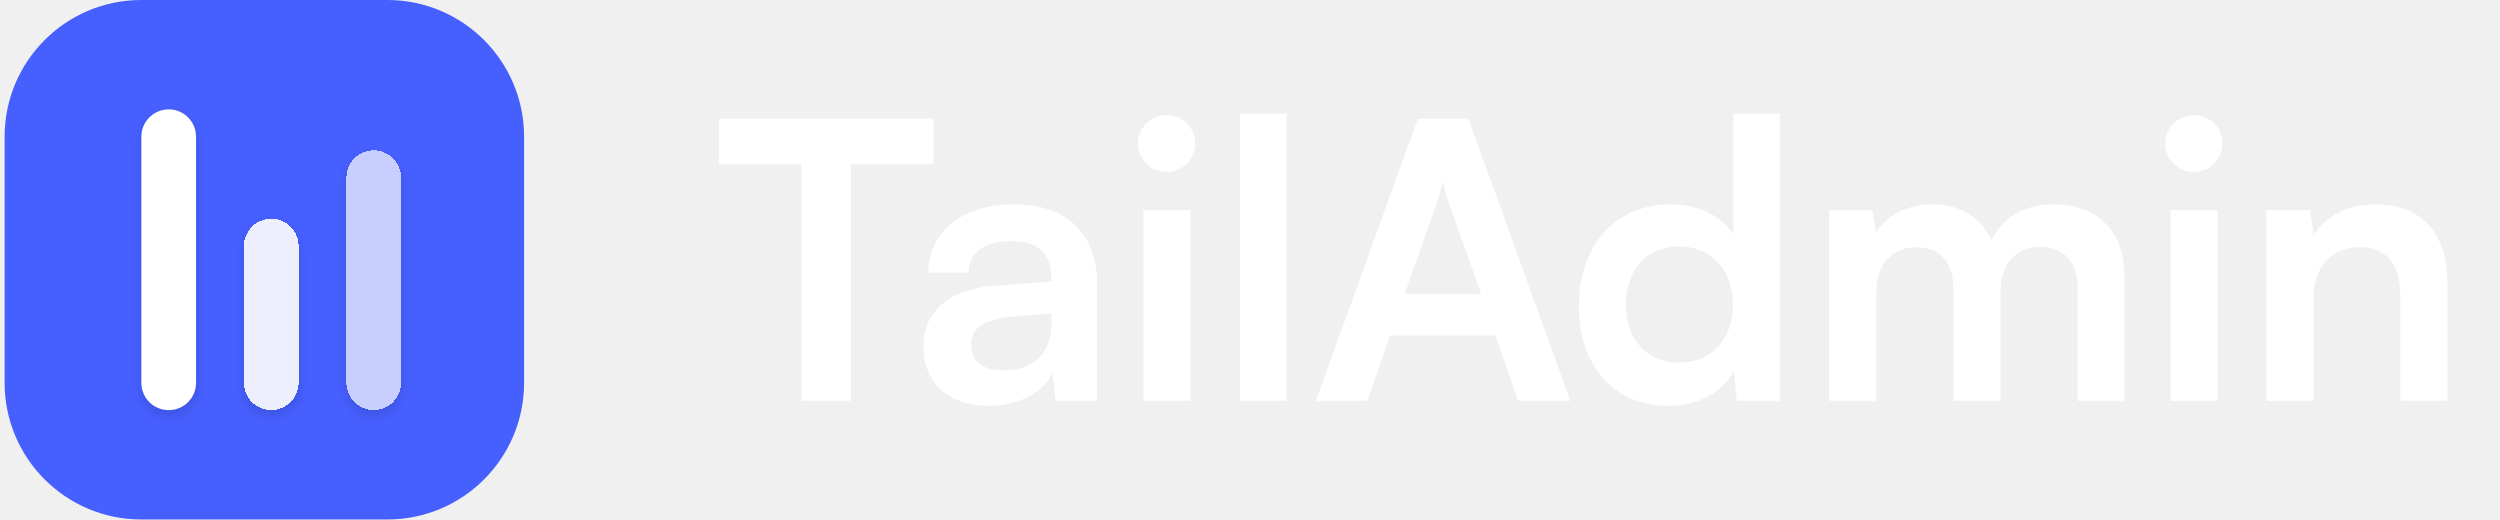
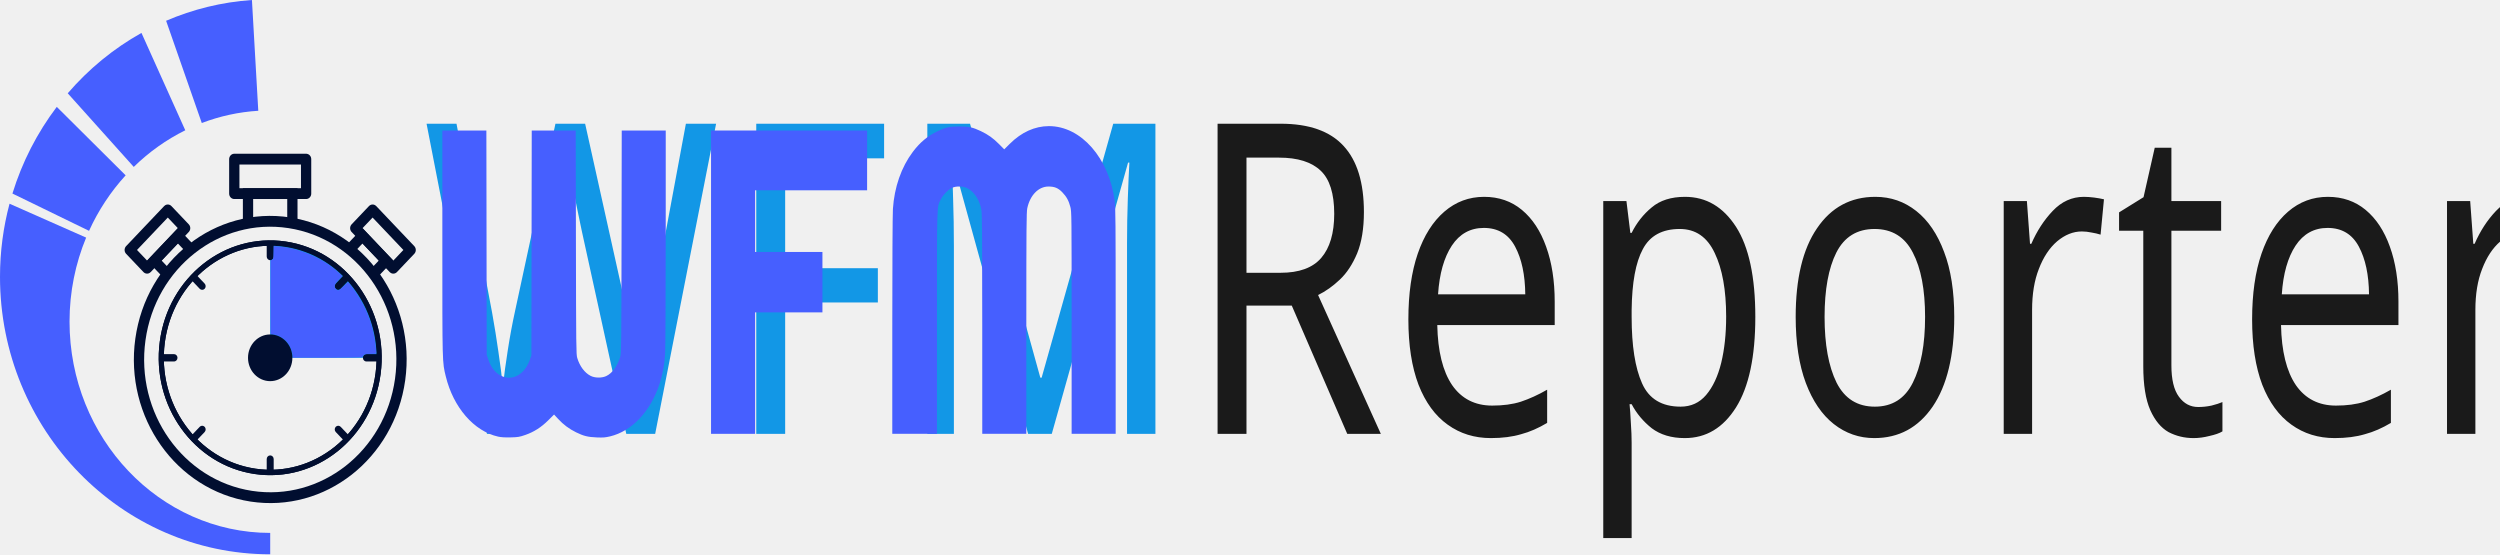
- <svg xmlns="http://www.w3.org/2000/svg" width="231" height="48" viewBox="0 0 231 48" fill="none">
-   <path d="M0.426 12.632C0.426 5.655 6.081 0 13.057 0H35.794C42.77 0 48.426 5.655 48.426 12.632V35.368C48.426 42.345 42.77 48 35.794 48H13.057C6.081 48 0.426 42.345 0.426 35.368V12.632Z" fill="#465FFF" />
-   <g filter="url(#filter0_d_3903_56743)">
-     <path d="M13.062 12.632C13.062 11.237 14.193 10.106 15.588 10.106C16.983 10.106 18.114 11.237 18.114 12.632V35.369C18.114 36.764 16.983 37.895 15.588 37.895C14.193 37.895 13.062 36.764 13.062 35.369V12.632Z" fill="white" />
+ <svg xmlns="http://www.w3.org/2000/svg" width="128.805mm" height="28.559mm" viewBox="0 0 128.805 28.559" version="1.1" id="svg1" xml:space="preserve">
+   <defs id="defs1" />
+   <text xml:space="preserve" style="font-size:19.198px;line-height:0;font-family:System-ui;-inkscape-font-specification:'System-ui, @opsz=32,wght=700';font-variation-settings:'opsz' 32, 'wght' 700;letter-spacing:0.305px;word-spacing:0px;writing-mode:lr-tb;direction:ltr;fill:#1297e6;fill-opacity:1;stroke:#484848;stroke-width:0;stroke-miterlimit:2.6;stroke-dasharray:none" x="25.365" y="19.191" id="text1" transform="scale(0.8585636,1.164736)">
+     <tspan id="tspan1" style="font-style:normal;font-variant:normal;font-weight:normal;font-stretch:normal;font-size:19.198px;font-family:Righteous;-inkscape-font-specification:'Righteous, @opsz=32,wght=700';font-variant-ligatures:normal;font-variant-caps:normal;font-variant-numeric:normal;font-variant-east-asian:normal;font-variation-settings:'opsz' 32, 'wght' 700;fill:#1297e6;fill-opacity:1;stroke-width:0" x="25.365" y="19.191">WFM<tspan style="fill:#1a1a1a" id="tspan11">Reporter</tspan>
+     </tspan>
+   </text>
+   <g id="g52" transform="matrix(0.2645833,0,0,0.2785613,-24.59514,-20.1475)">
+     <g id="g51">
+       <g id="g40" style="fill:#465fff;fill-opacity:1">
+         <g id="g38" style="fill:#465fff;fill-opacity:1">
+           <path style="fill:#465fff;fill-opacity:1" d="m 143.252,92.815 -1.235,-20.488 c -5.886,0.385 -11.51,1.717 -16.713,3.843 l 6.948,18.911 c 3.466,-1.26 7.16,-2.039 11,-2.266 z" id="path36" />
+           <path style="fill:#465fff;fill-opacity:1" d="M 117.425,104.756 104.014,92.093 c -3.786,4.751 -6.737,10.165 -8.633,16.032 l 14.917,6.898 c 1.817,-3.804 4.237,-7.262 7.127,-10.267 z" id="path37" />
+           <path style="fill:#465fff;fill-opacity:1" d="m 129.036,96.424 -8.531,-18.008 c -5.434,2.884 -10.289,6.678 -14.356,11.166 l 12.856,13.616 c 2.957,-2.747 6.336,-5.04 10.031,-6.774 z" id="path38" />
+         </g>
+         <g id="g39" style="fill:#465fff;fill-opacity:1">
+           <path style="fill:#465fff;fill-opacity:1" d="m 145.573,170.892 v 0 c -21.546,0 -39.075,-17.529 -39.075,-39.075 0,-5.522 1.158,-10.776 3.233,-15.543 l -14.916,-6.268 c -1.208,4.31 -1.857,8.844 -1.857,13.523 0,28.298 23.603,51.32 52.616,51.32 0,0 0,0 0,0 v -3.957 z" id="path39" />
+         </g>
+       </g>
+       <g id="g50">
+         <circle transform="matrix(0.1383,-0.9904,0.9904,0.1383,-11.7288,263.5194)" style="fill:none;stroke:#010e30;stroke-miterlimit:10" cx="145.573" cy="138.5" id="ellipse40" r="21.212" />
+         <path style="fill:#1297e6" d="m 145.573,117.288 v 21.217 h 21.212 c 0,-0.001 0,-0.003 0,-0.004 0.001,-11.698 -9.515,-21.213 -21.212,-21.213 z" id="path40" />
+         <polyline style="fill:none;stroke:#010e30;stroke-width:2;stroke-miterlimit:10" points="149.893,113.263 149.893,108.138        141.253,108.138 141.253,113.263      " id="polyline40" />
+         <rect x="138.581" y="101.763" style="fill:none;stroke:#010e30;stroke-width:2;stroke-linecap:round;stroke-linejoin:round;stroke-miterlimit:10" width="13.985" height="6.375" id="rect40" />
+         <polyline style="fill:none;stroke:#010e30;stroke-width:2;stroke-miterlimit:10" points="130.11,118.458 127.595,115.944        123.017,120.522 125.507,123.011      " id="polyline41" />
+         <rect x="118.378" y="114.155" transform="matrix(0.7071,-0.7071,0.7071,0.7071,-46.2021,121.5456)" style="fill:none;stroke:#010e30;stroke-width:2;stroke-linecap:round;stroke-linejoin:round;stroke-miterlimit:10" width="10.48" height="4.777" id="rect41" />
+         <circle transform="matrix(0.1383,-0.9904,0.9904,0.1383,-11.7288,263.5194)" style="fill:none;stroke:#010e30;stroke-miterlimit:10" cx="145.573" cy="138.5" id="ellipse41" r="21.212" />
+         <circle transform="matrix(0.1449,-0.9895,0.9895,0.1449,-12.8697,262.7473)" style="fill:none;stroke:#010e30;stroke-width:2;stroke-linecap:round;stroke-linejoin:round;stroke-miterlimit:10" cx="145.573" cy="138.819" id="ellipse42" r="25.556" />
+         <polyline style="fill:none;stroke:#010e30;stroke-width:2;stroke-miterlimit:10" points="161.022,118.473 163.551,115.944        168.129,120.522 165.64,123.011      " id="polyline42" />
+         <rect x="162.29" y="114.155" transform="matrix(-0.7071,-0.7071,0.7071,-0.7071,203.583,317.4135)" style="fill:none;stroke:#010e30;stroke-width:2;stroke-linecap:round;stroke-linejoin:round;stroke-miterlimit:10" width="10.48" height="4.777" id="rect42" />
+         <g id="g49">
+           <path style="fill:#010e30" d="m 146.253,117.305 c -0.226,-0.007 -0.452,-0.017 -0.68,-0.017 -0.228,0 -0.453,0.01 -0.679,0.017 v 2.467 c 0,0.375 0.304,0.679 0.679,0.679 v 0 c 0.375,0 0.68,-0.304 0.68,-0.679 z" id="path42" />
+           <path style="fill:#010e30" d="m 146.253,159.695 v -2.458 c 0,-0.375 -0.304,-0.68 -0.68,-0.68 v 0 c -0.375,0 -0.679,0.304 -0.679,0.68 v 2.458 c 0.226,0.007 0.452,0.017 0.679,0.017 0.228,0 0.454,-0.01 0.68,-0.017 z" id="path43" />
+           <path style="fill:#010e30" d="m 159.3,125.739 1.737,-1.737 c -0.31,-0.33 -0.63,-0.651 -0.961,-0.961 l -1.737,1.737 c -0.265,0.265 -0.265,0.696 0,0.961 v 0 c 0.265,0.265 0.696,0.265 0.961,0 z" id="path44" />
+           <path style="fill:#010e30" d="m 131.847,151.27 -1.733,1.733 c 0.31,0.33 0.631,0.651 0.961,0.961 l 1.733,-1.733 c 0.265,-0.265 0.265,-0.696 0,-0.961 v 0 c -0.265,-0.266 -0.696,-0.266 -0.961,0 z" id="path45" />
+           <path style="fill:#010e30" d="m 164.306,139.184 h 2.462 c 0.007,-0.228 0.017,-0.454 0.017,-0.684 0,-0.227 -0.01,-0.451 -0.017,-0.675 h -2.462 c -0.375,0 -0.68,0.304 -0.68,0.68 v 0 c 0.001,0.374 0.305,0.679 0.68,0.679 z" id="path46" />
+           <path style="fill:#010e30" d="m 126.841,137.825 h -2.462 c -0.007,0.225 -0.017,0.449 -0.017,0.675 0,0.229 0.01,0.456 0.017,0.684 h 2.462 c 0.375,0 0.68,-0.304 0.68,-0.679 v 0 c -0.001,-0.376 -0.305,-0.68 -0.68,-0.68 z" id="path47" />
+           <path style="fill:#010e30" d="m 158.339,151.27 v 0 c -0.265,0.265 -0.265,0.696 0,0.961 l 1.733,1.733 c 0.331,-0.31 0.651,-0.63 0.961,-0.961 L 159.3,151.27 c -0.265,-0.266 -0.696,-0.266 -0.961,0 z" id="path48" />
+           <path style="fill:#010e30" d="m 132.808,125.739 v 0 c 0.265,-0.265 0.265,-0.696 0,-0.961 l -1.737,-1.737 c -0.33,0.31 -0.651,0.631 -0.961,0.961 l 1.737,1.737 c 0.265,0.265 0.696,0.265 0.961,0 z" id="path49" />
+         </g>
+       </g>
+       <path style="font-variation-settings:'opsz' 32, 'wght' 700;fill:#465fff;fill-opacity:1;stroke:#484848;stroke-width:0;stroke-miterlimit:2.6;stroke-dasharray:none" d="m 143.922,192.644 c 0,-0.691 -0.477,-1.902 -1.019,-2.589 -0.633,-0.802 -1.727,-1.441 -2.654,-1.551 l -0.616,-0.073 v -7.184 -7.184 l 0.276,-0.121 c 0.257,-0.113 0.278,-0.208 0.311,-1.395 l 0.035,-1.274 0.964,0.074 c 4.05,0.312 8.614,2.281 11.559,4.985 l 0.829,0.761 -0.737,0.788 c -0.603,0.644 -0.737,0.864 -0.737,1.206 0,0.422 0.337,0.799 0.713,0.799 0.093,0 0.55,-0.369 1.017,-0.819 l 0.849,-0.819 0.363,0.421 c 0.754,0.873 2.075,2.921 2.736,4.241 1.217,2.43 1.977,5.026 2.279,7.786 0.072,0.654 0.13,1.275 0.13,1.379 0,0.156 -0.192,0.189 -1.103,0.189 -0.939,0 -1.139,0.036 -1.348,0.245 -0.135,0.135 -0.245,0.3 -0.245,0.368 0,0.08 -2.349,0.123 -6.801,0.123 h -6.801 z" id="path19" transform="matrix(1,0,0,0.9498208,6.009314,-44.83013)" />
+       <path style="font-variation-settings:'opsz' 32, 'wght' 700;fill:#465fff;fill-opacity:1;stroke:#484848;stroke-width:0;stroke-miterlimit:2.6;stroke-dasharray:none" d="m 183.938,208.366 c -4.69,-1.047 -8.711,-5.677 -10.181,-11.723 -0.688,-2.829 -0.671,-2.171 -0.671,-25.953 v -21.928 h 4.287 4.287 l 0.033,21.843 0.033,21.843 0.338,0.98 c 0.427,1.24 1.079,2.176 1.934,2.778 2.273,1.601 5.019,0.346 6.134,-2.804 l 0.295,-0.832 0.033,-21.904 0.033,-21.904 h 4.284 4.284 l 0.037,21.781 c 0.035,20.58 0.049,21.821 0.258,22.51 0.488,1.609 1.426,2.87 2.588,3.478 0.822,0.43 2.164,0.455 3.033,0.057 1.193,-0.546 2.223,-1.957 2.754,-3.773 0.201,-0.686 0.217,-2.172 0.251,-22.394 l 0.036,-21.659 h 4.285 4.285 l -0.003,20.801 c -0.002,11.441 -0.054,21.628 -0.117,22.639 -0.137,2.215 -0.474,4.037 -1.099,5.939 -1.754,5.342 -5.373,9.17 -9.626,10.183 -0.918,0.218 -1.35,0.253 -2.573,0.203 -1.748,-0.071 -2.566,-0.273 -4.044,-0.998 -1.357,-0.666 -2.469,-1.496 -3.498,-2.611 l -0.785,-0.851 -1.121,1.114 c -1.39,1.381 -2.812,2.287 -4.498,2.868 -1.135,0.391 -1.395,0.434 -2.842,0.469 -1.118,0.027 -1.847,-0.018 -2.443,-0.151 z" id="path20" transform="matrix(1,0,0,0.9498208,6.009314,-44.83013)" />
+       <path style="font-variation-settings:'opsz' 32, 'wght' 700;fill:#465fff;fill-opacity:1;stroke:#484848;stroke-width:0;stroke-miterlimit:2.6;stroke-dasharray:none" d="m 225.41,178.294 v -29.532 h 15.195 15.195 v 5.821 5.821 H 244.894 233.988 v 6.004 6.004 h 6.556 6.556 v 5.882 5.882 h -6.556 -6.556 v 11.825 11.825 h -4.289 -4.289 z" id="path21" transform="matrix(1,0,0,0.9498208,6.009314,-44.83013)" />
+       <path style="font-variation-settings:'opsz' 32, 'wght' 700;fill:#465fff;fill-opacity:1;stroke:#484848;stroke-width:0;stroke-miterlimit:2.6;stroke-dasharray:none" d="m 260.704,186.841 c 10e-4,-11.93 0.053,-21.763 0.119,-22.788 0.275,-4.252 1.636,-8.156 3.881,-11.136 1.396,-1.854 2.896,-3.104 4.829,-4.025 1.567,-0.747 2.366,-0.922 4.219,-0.922 1.845,0 2.652,0.175 4.192,0.909 1.433,0.683 2.401,1.374 3.554,2.536 l 1.006,1.014 1.077,-1.074 c 2.27,-2.262 4.875,-3.443 7.608,-3.449 6.275,-0.013 11.738,6.212 12.827,14.617 0.162,1.251 0.187,4.407 0.187,23.374 v 21.928 h -4.289 -4.289 v -21.608 c 0,-21.128 -0.005,-21.63 -0.242,-22.556 -0.315,-1.231 -0.763,-2.044 -1.596,-2.895 -0.792,-0.81 -1.491,-1.098 -2.664,-1.098 -1.947,0 -3.597,1.69 -4.137,4.238 -0.154,0.725 -0.18,3.946 -0.182,22.383 l -0.002,21.536 h -4.289 -4.289 l -0.004,-21.352 c -0.004,-17.884 -0.033,-21.511 -0.178,-22.328 -0.335,-1.882 -1.451,-3.552 -2.791,-4.176 -0.828,-0.385 -2.103,-0.411 -2.88,-0.059 -0.787,0.357 -1.78,1.366 -2.215,2.249 -0.796,1.617 -0.751,0.178 -0.753,24.008 l -0.002,21.659 h -4.35 -4.35 z" id="path33" transform="matrix(1,0,0,0.9498208,6.009314,-44.83013)" />
+     </g>
+     <circle style="fill:#010e30" cx="145.573" cy="138.504" r="4.32" id="circle51" />
  </g>
-   <g filter="url(#filter1_d_3903_56743)">
-     <path d="M22.539 22.735C22.539 21.34 23.67 20.209 25.065 20.209C26.461 20.209 27.592 21.34 27.592 22.735V35.367C27.592 36.762 26.461 37.893 25.065 37.893C23.67 37.893 22.539 36.762 22.539 35.367V22.735Z" fill="white" fill-opacity="0.9" shape-rendering="crispEdges" />
-   </g>
-   <g filter="url(#filter2_d_3903_56743)">
-     <path d="M32.008 16.419C32.008 15.024 33.139 13.893 34.534 13.893C35.929 13.893 37.06 15.024 37.06 16.419V35.366C37.06 36.761 35.929 37.893 34.534 37.893C33.139 37.893 32.008 36.761 32.008 35.366V16.419Z" fill="white" fill-opacity="0.7" shape-rendering="crispEdges" />
-   </g>
-   <path d="M66.426 15.172H74.058V37.036H78.624V15.172H86.257V10.964H66.426V15.172Z" fill="white" />
-   <path d="M91.352 37.5C94.098 37.5 96.488 36.252 97.237 34.433L97.558 37.036H101.375V26.336C101.375 21.45 98.45 18.882 93.706 18.882C88.927 18.882 85.788 21.378 85.788 25.195H89.497C89.497 23.34 90.924 22.27 93.492 22.27C95.704 22.27 97.13 23.233 97.13 25.623V26.015L91.851 26.407C87.678 26.729 85.324 28.762 85.324 32.007C85.324 35.324 87.607 37.5 91.352 37.5ZM92.779 34.219C90.817 34.219 89.747 33.434 89.747 31.829C89.747 30.402 90.781 29.511 93.492 29.261L97.166 28.976V29.903C97.166 32.614 95.454 34.219 92.779 34.219Z" fill="white" />
-   <path d="M107.825 15.886C109.252 15.886 110.429 14.709 110.429 13.246C110.429 11.784 109.252 10.643 107.825 10.643C106.327 10.643 105.15 11.784 105.15 13.246C105.15 14.709 106.327 15.886 107.825 15.886ZM105.649 37.036H110.001V19.417H105.649V37.036Z" fill="white" />
-   <path d="M118.883 37.036V10.5H114.568V37.036H118.883Z" fill="white" />
-   <path d="M126.337 37.036L128.441 31.009H138.179L140.283 37.036H145.098L135.682 10.964H131.009L121.593 37.036H126.337ZM132.757 18.739C133.007 18.026 133.221 17.241 133.328 16.742C133.399 17.277 133.649 18.061 133.863 18.739L136.859 27.157H129.797L132.757 18.739Z" fill="white" />
-   <path d="M154.165 37.5C156.84 37.5 159.122 36.323 160.192 34.29L160.478 37.036H164.472V10.5H160.157V21.664C159.051 19.916 156.875 18.882 154.414 18.882C149.1 18.882 145.89 22.805 145.89 28.298C145.89 33.755 149.064 37.5 154.165 37.5ZM155.128 33.505C152.096 33.505 150.241 31.294 150.241 28.155C150.241 25.017 152.096 22.77 155.128 22.77C158.159 22.77 160.121 24.981 160.121 28.155C160.121 31.33 158.159 33.505 155.128 33.505Z" fill="white" />
-   <path d="M173.359 37.036V27.049C173.359 24.196 175.035 22.841 177.104 22.841C179.172 22.841 180.492 24.16 180.492 26.622V37.036H184.843V27.049C184.843 24.16 186.448 22.805 188.553 22.805C190.621 22.805 191.977 24.125 191.977 26.657V37.036H196.292V25.516C196.292 21.45 193.938 18.882 189.658 18.882C186.983 18.882 184.915 20.201 184.023 22.235C183.096 20.201 181.241 18.882 178.566 18.882C176.034 18.882 174.25 20.023 173.359 21.485L173.002 19.417H169.007V37.036H173.359Z" fill="white" />
-   <path d="M202.74 15.886C204.167 15.886 205.344 14.709 205.344 13.246C205.344 11.784 204.167 10.643 202.74 10.643C201.242 10.643 200.065 11.784 200.065 13.246C200.065 14.709 201.242 15.886 202.74 15.886ZM200.564 37.036H204.916V19.417H200.564V37.036Z" fill="white" />
-   <path d="M213.763 37.036V27.549C213.763 24.695 215.403 22.841 218.078 22.841C220.325 22.841 221.788 24.267 221.788 27.228V37.036H226.139V26.194C226.139 21.628 223.856 18.882 219.434 18.882C217.044 18.882 214.904 19.916 213.798 21.7L213.442 19.417H209.411V37.036H213.763Z" fill="white" />
-   <defs>
-     <filter id="filter0_d_3903_56743" x="12.062" y="9.606" width="7.053" height="29.79" filterUnits="userSpaceOnUse" color-interpolation-filters="sRGB">
-       <feFlood flood-opacity="0" result="BackgroundImageFix" />
-       <feColorMatrix in="SourceAlpha" type="matrix" values="0 0 0 0 0 0 0 0 0 0 0 0 0 0 0 0 0 0 127 0" result="hardAlpha" />
-       <feOffset dy="0.5" />
-       <feGaussianBlur stdDeviation="0.5" />
-       <feComposite in2="hardAlpha" operator="out" />
-       <feColorMatrix type="matrix" values="0 0 0 0 0 0 0 0 0 0 0 0 0 0 0 0 0 0 0.12 0" />
-       <feBlend mode="normal" in2="BackgroundImageFix" result="effect1_dropShadow_3903_56743" />
-       <feBlend mode="normal" in="SourceGraphic" in2="effect1_dropShadow_3903_56743" result="shape" />
-     </filter>
-     <filter id="filter1_d_3903_56743" x="21.539" y="19.709" width="7.053" height="19.684" filterUnits="userSpaceOnUse" color-interpolation-filters="sRGB">
-       <feFlood flood-opacity="0" result="BackgroundImageFix" />
-       <feColorMatrix in="SourceAlpha" type="matrix" values="0 0 0 0 0 0 0 0 0 0 0 0 0 0 0 0 0 0 127 0" result="hardAlpha" />
-       <feOffset dy="0.5" />
-       <feGaussianBlur stdDeviation="0.5" />
-       <feComposite in2="hardAlpha" operator="out" />
-       <feColorMatrix type="matrix" values="0 0 0 0 0 0 0 0 0 0 0 0 0 0 0 0 0 0 0.12 0" />
-       <feBlend mode="normal" in2="BackgroundImageFix" result="effect1_dropShadow_3903_56743" />
-       <feBlend mode="normal" in="SourceGraphic" in2="effect1_dropShadow_3903_56743" result="shape" />
-     </filter>
-     <filter id="filter2_d_3903_56743" x="31.008" y="13.393" width="7.053" height="26" filterUnits="userSpaceOnUse" color-interpolation-filters="sRGB">
-       <feFlood flood-opacity="0" result="BackgroundImageFix" />
-       <feColorMatrix in="SourceAlpha" type="matrix" values="0 0 0 0 0 0 0 0 0 0 0 0 0 0 0 0 0 0 127 0" result="hardAlpha" />
-       <feOffset dy="0.5" />
-       <feGaussianBlur stdDeviation="0.5" />
-       <feComposite in2="hardAlpha" operator="out" />
-       <feColorMatrix type="matrix" values="0 0 0 0 0 0 0 0 0 0 0 0 0 0 0 0 0 0 0.12 0" />
-       <feBlend mode="normal" in2="BackgroundImageFix" result="effect1_dropShadow_3903_56743" />
-       <feBlend mode="normal" in="SourceGraphic" in2="effect1_dropShadow_3903_56743" result="shape" />
-     </filter>
-   </defs>
</svg>
